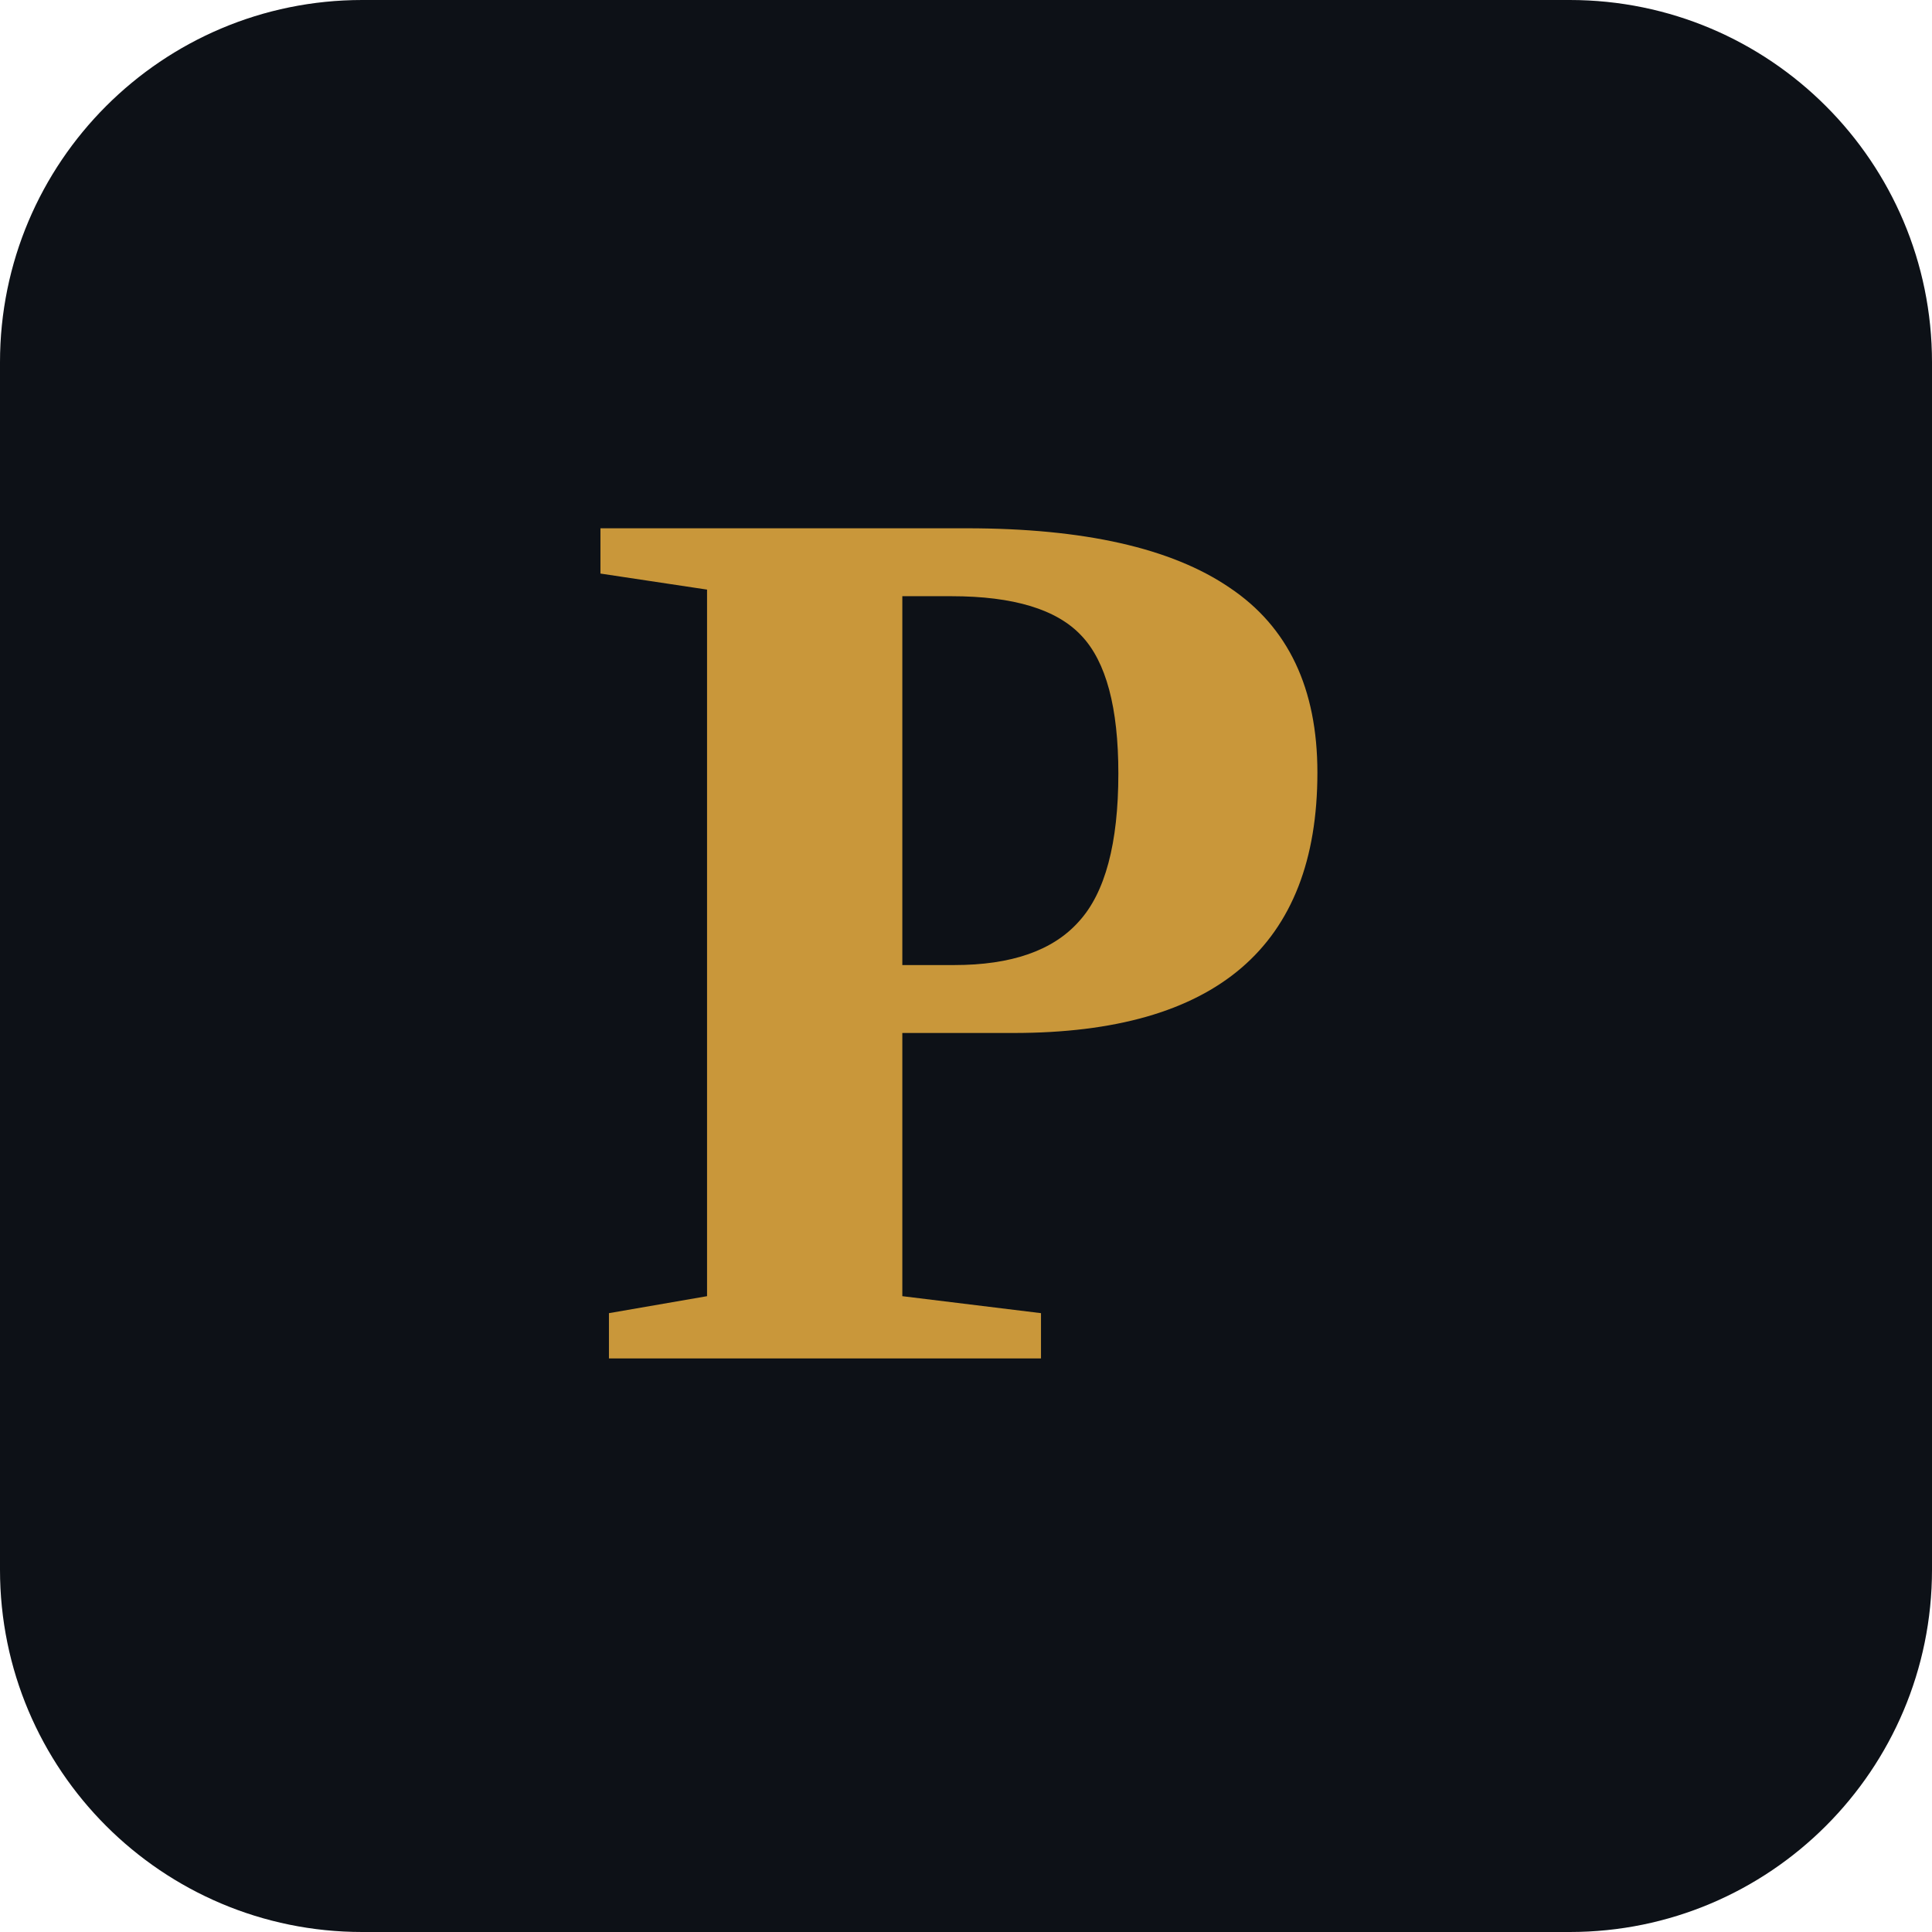
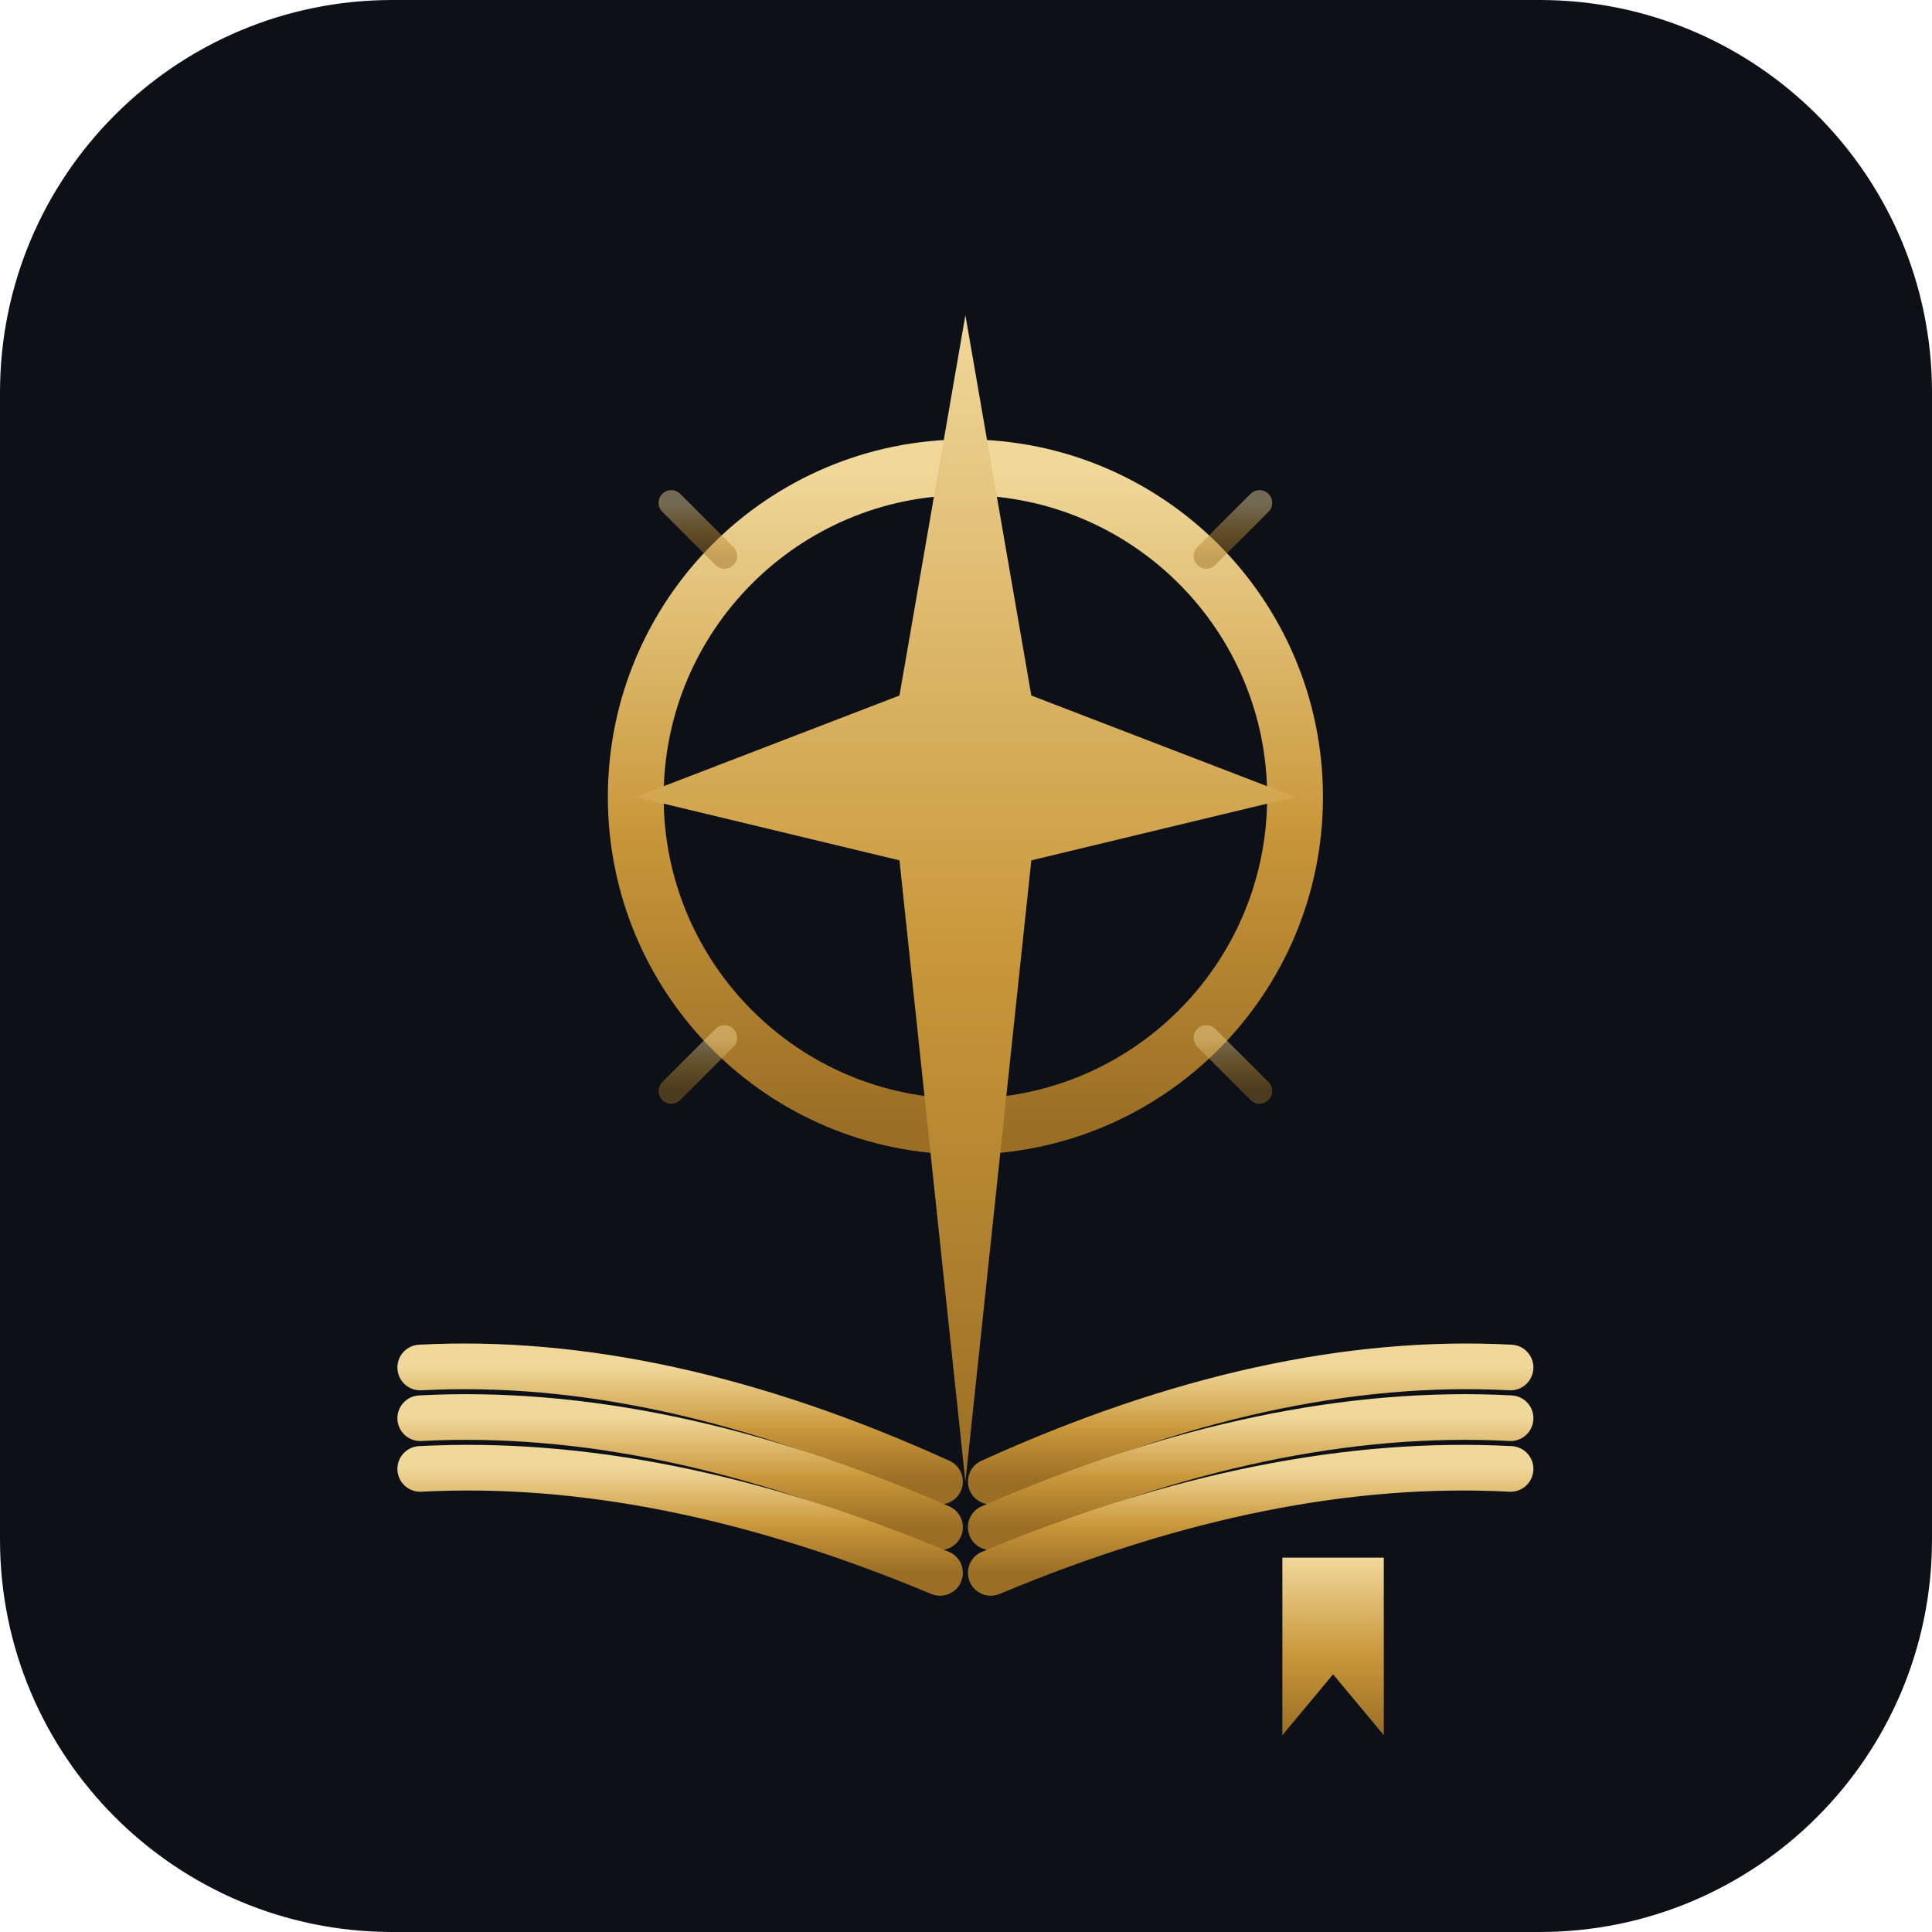
- <svg xmlns="http://www.w3.org/2000/svg" width="32" height="32" viewBox="0 0 32 32">
-   <rect width="32" height="32" rx="6" fill="#0D1117" />
-   <text x="16" y="22.5" font-family="Georgia, 'Times New Roman', serif" font-size="21" font-weight="700" fill="#C9973A" text-anchor="middle">P</text>
+ <svg xmlns="http://www.w3.org/2000/svg" viewBox="0 0 64 64" width="64" height="64">
+   <defs>
+     <linearGradient id="plgrad" x1="0" y1="0" x2="0" y2="1">
+       <stop offset="0" stop-color="#F0D89B" />
+       <stop offset="0.55" stop-color="#C9973A" />
+       <stop offset="1" stop-color="#9A6E25" />
+     </linearGradient>
+   </defs>
+   <rect width="64" height="64" rx="13" fill="#0D1117" />
+   <g transform="translate(5.1,5.4) scale(0.84)" fill="none">
+     <circle cx="32" cy="25" r="13" stroke="url(#plgrad)" stroke-width="2.2" />
+     <g stroke="url(#plgrad)" stroke-width="1" stroke-linecap="round" opacity="0.45">
+       <line x1="41.5" y1="15.5" x2="43.6" y2="13.4" />
+       <line x1="22.5" y1="15.5" x2="20.4" y2="13.4" />
+       <line x1="41.5" y1="34.5" x2="43.6" y2="36.6" />
+       <line x1="22.5" y1="34.5" x2="20.4" y2="36.6" />
+     </g>
+     <path d="M32 6 L34.6 21 L45 25 L34.6 27.5 L32 52 L29.4 27.5 L19 25 L29.4 21 Z" fill="url(#plgrad)" />
+     <g stroke="url(#plgrad)" stroke-width="1.8" stroke-linecap="round" stroke-linejoin="round">
+       <path d="M31 52 Q20 47 10.5 47.5" />
+       <path d="M31 53.8 Q20 49 10.5 49.5" />
+       <path d="M31 55.6 Q20 51 10.5 51.5" />
+       <path d="M33 52 Q44 47 53.5 47.5" />
+       <path d="M33 53.8 Q44 49 53.5 49.5" />
+       <path d="M33 55.6 Q44 51 53.5 51.5" />
+       <path d="M32 51.5 L32 56" />
+     </g>
+     <path d="M44.5 55 L48.5 55 L48.5 62 L46.5 59.6 L44.5 62 Z" fill="url(#plgrad)" />
+   </g>
</svg>
